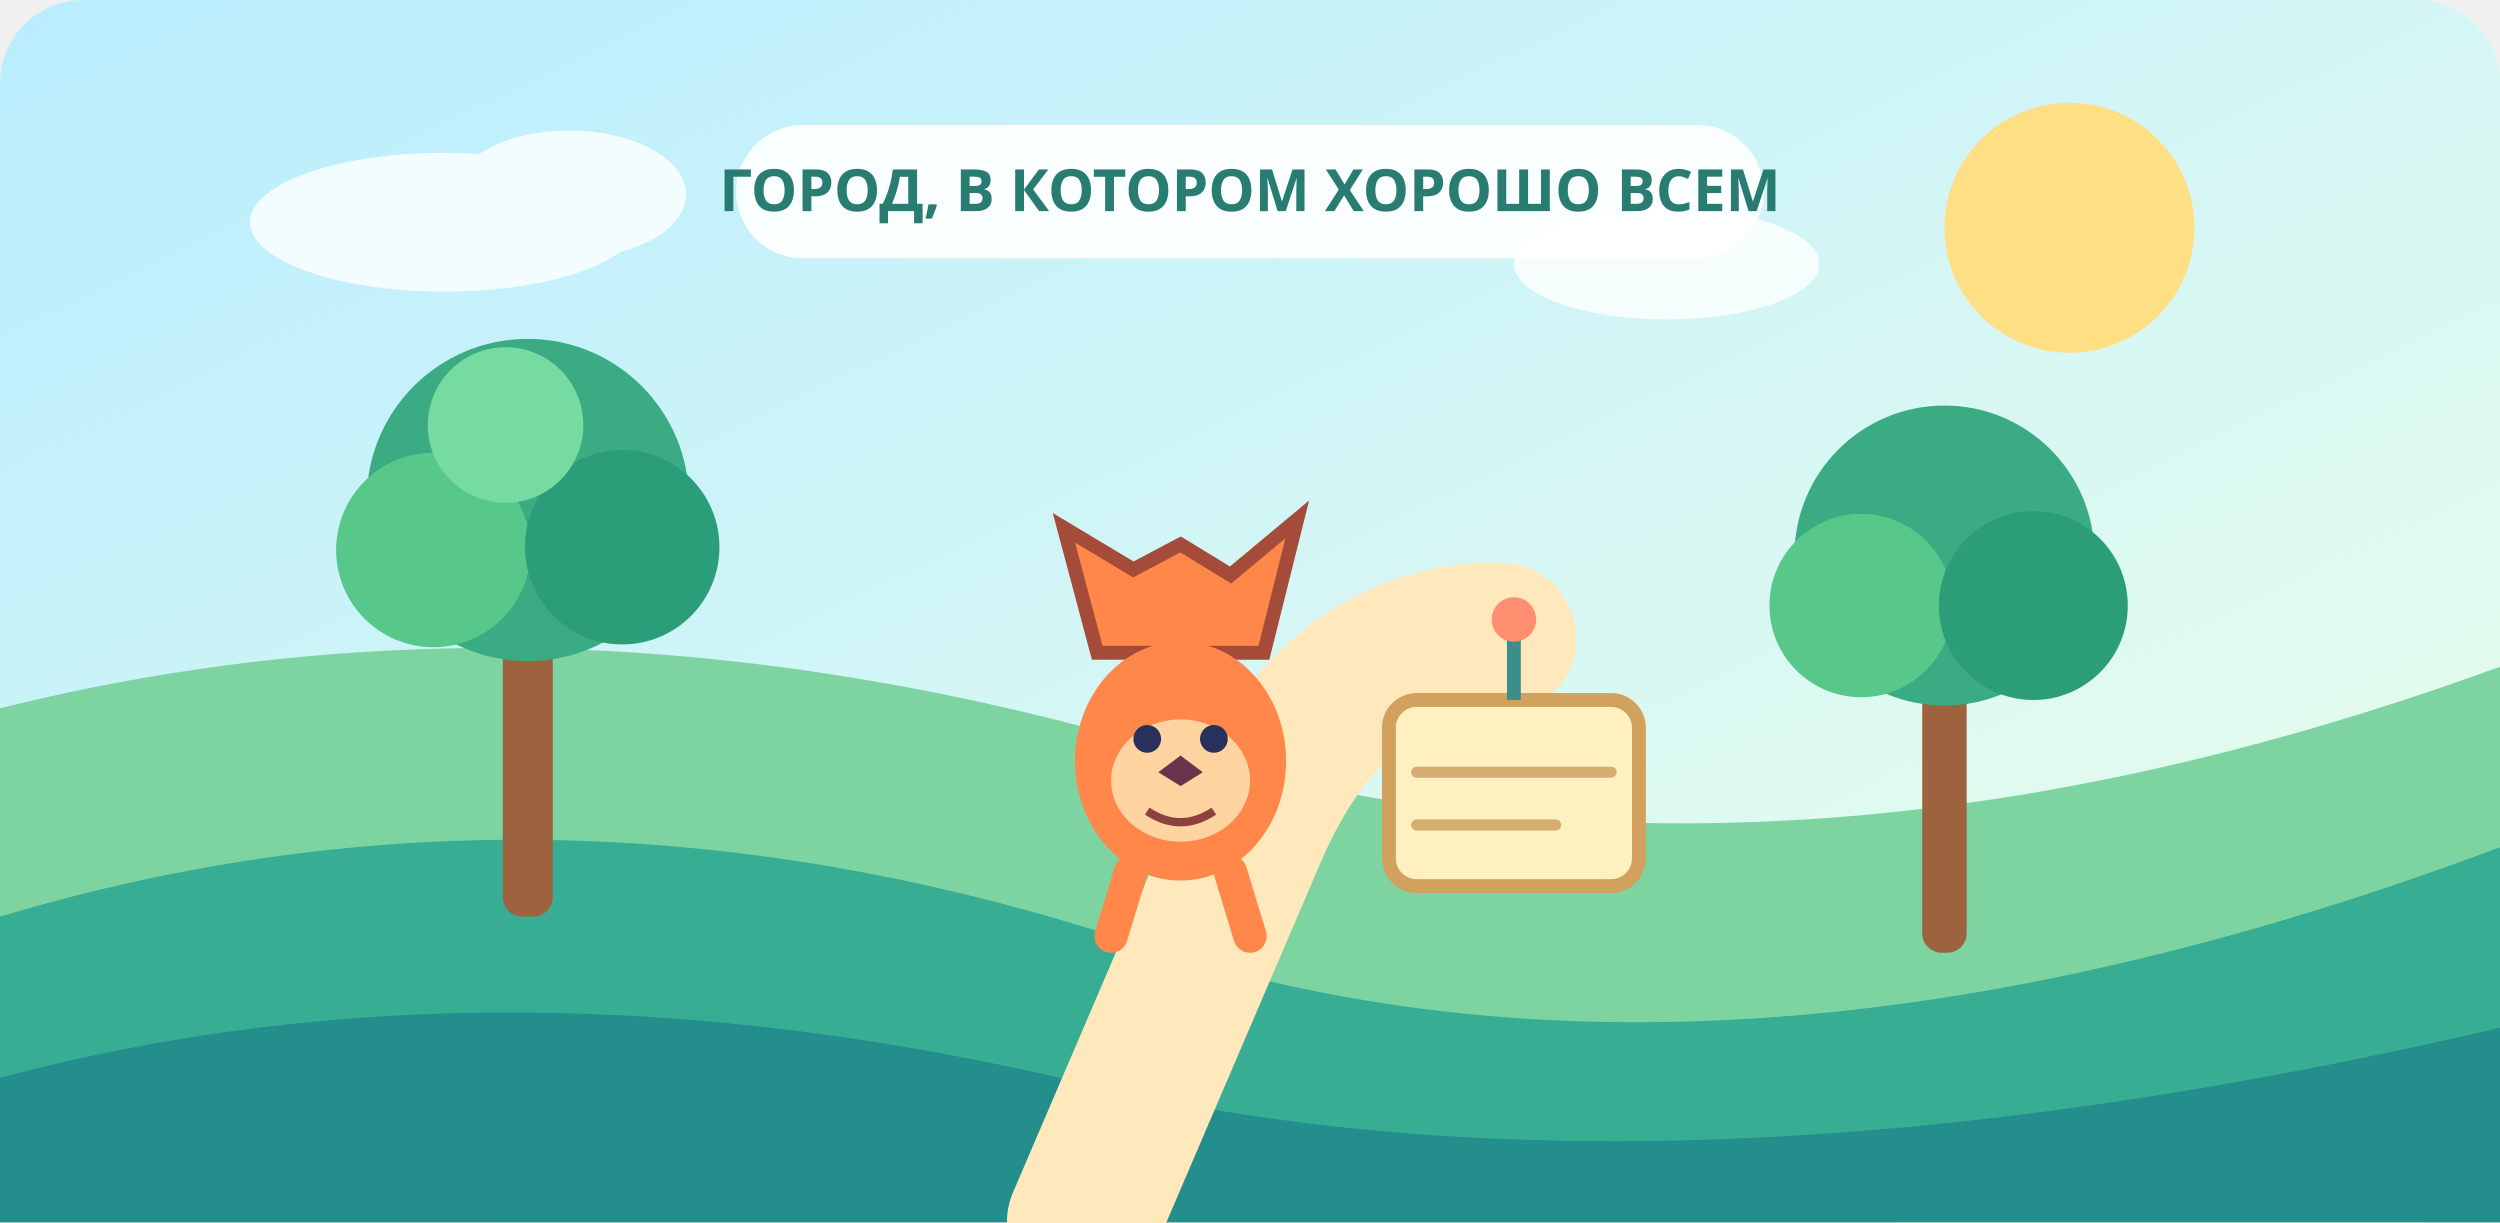
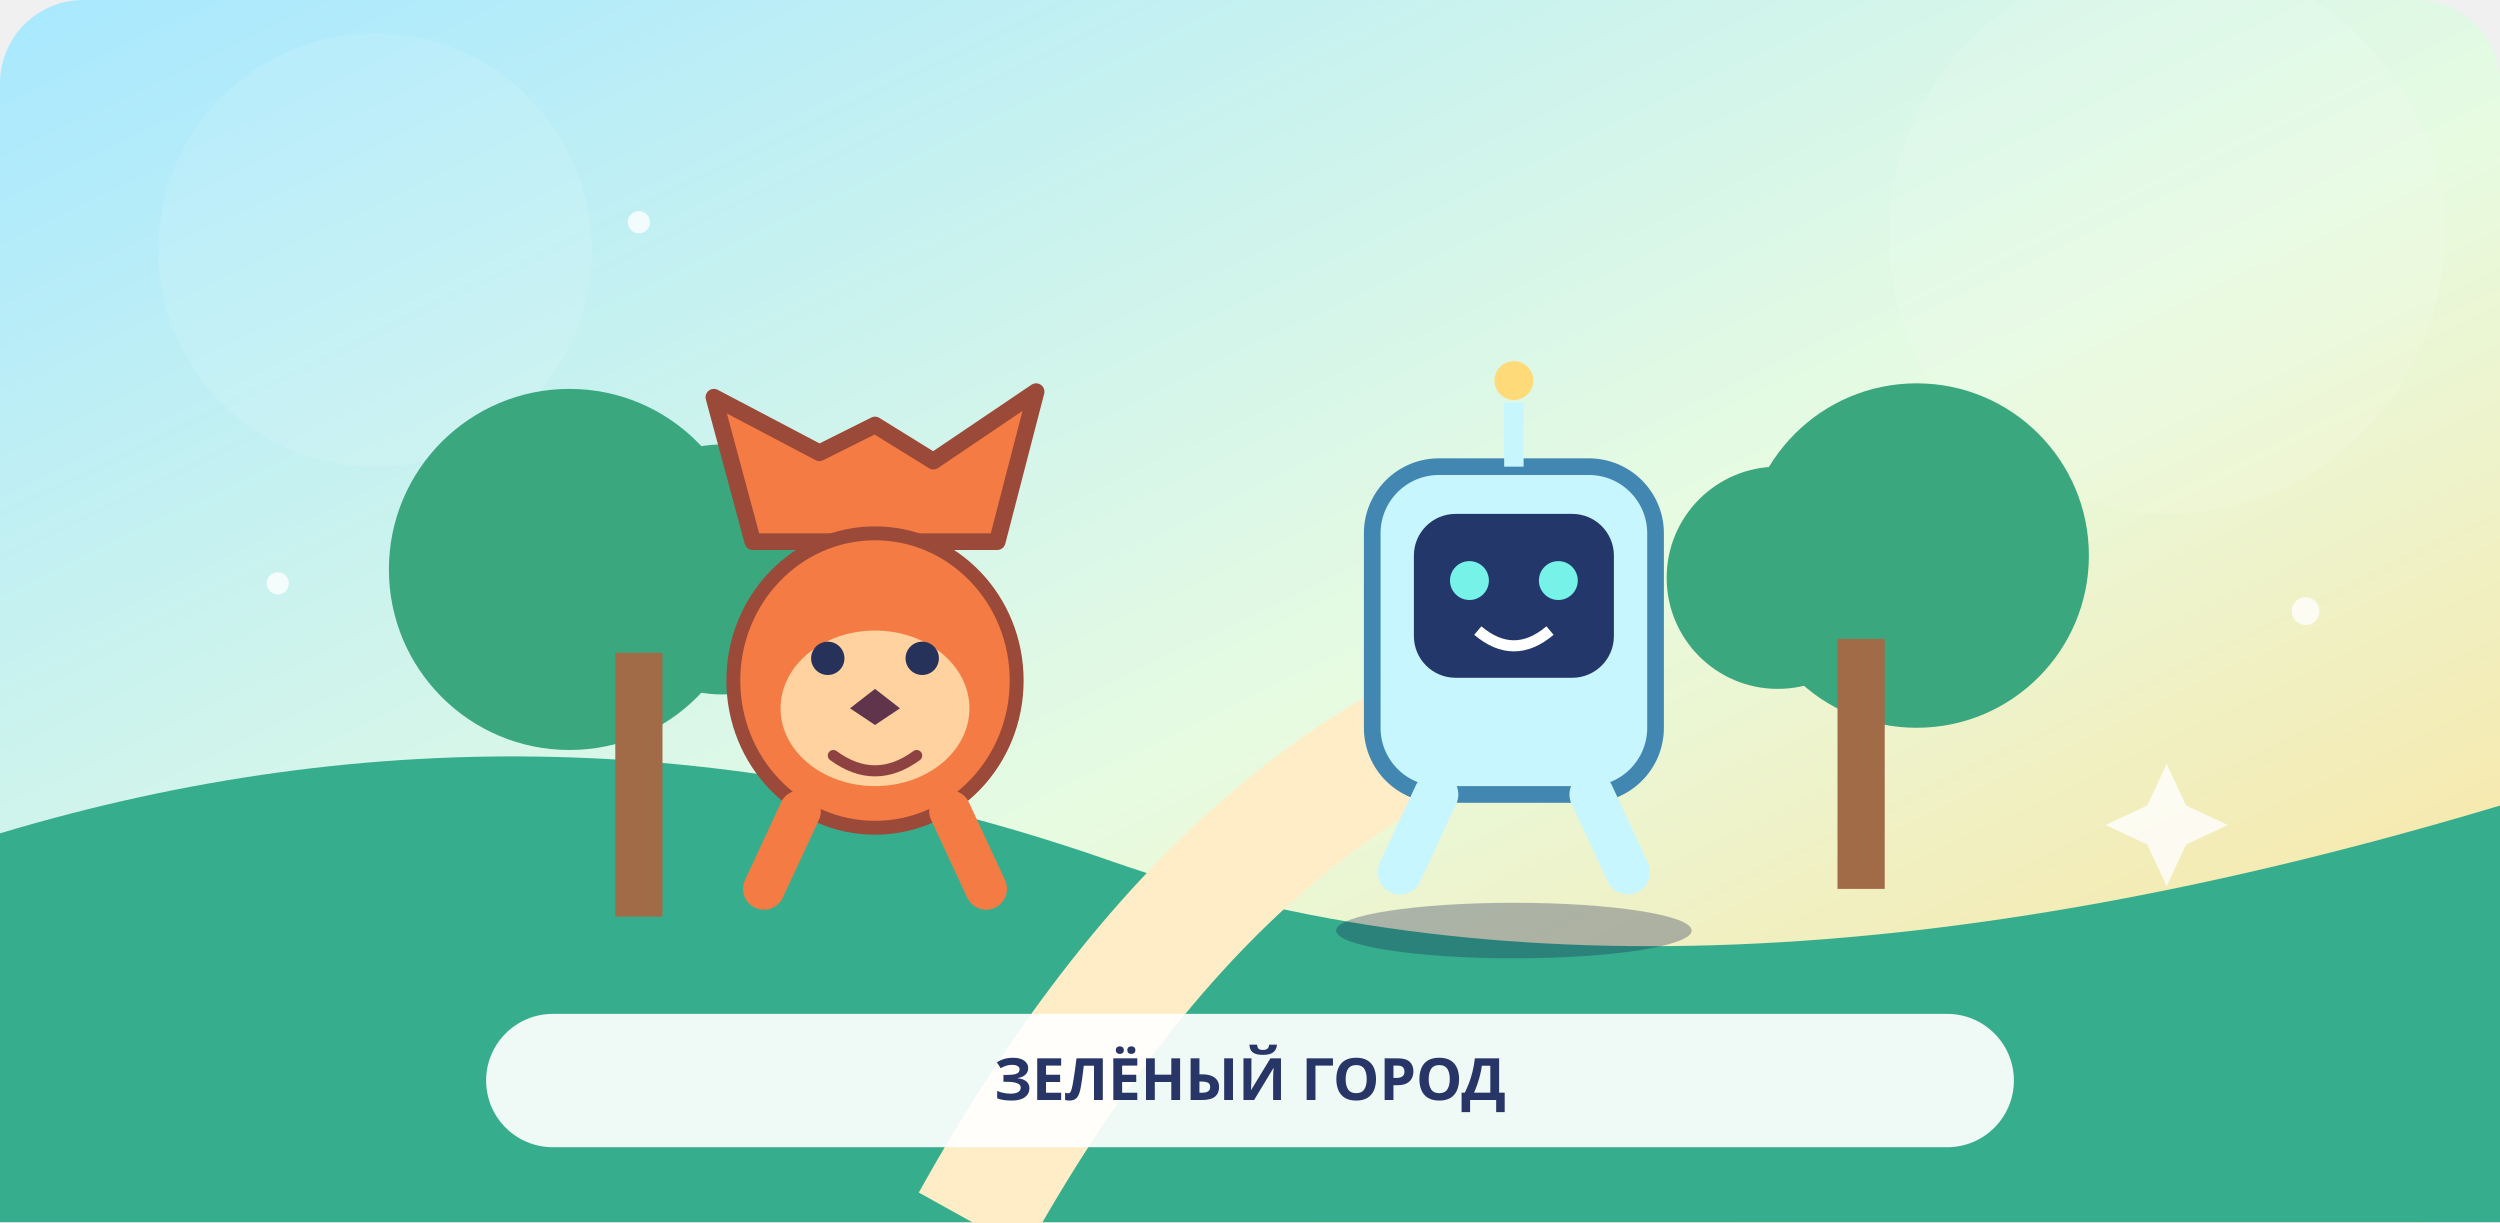
<svg xmlns="http://www.w3.org/2000/svg" viewBox="0 0 900 440">
  <defs>
-     <linearGradient id="sky" y2="1">
-       <stop stop-color="#b9edff" />
-       <stop offset="1" stop-color="#efffea" />
+     <linearGradient id="bg" x2="1" y2="1">
+       <stop stop-color="#a8e8ff" />
+       <stop offset=".55" stop-color="#e7fbe1" />
+       <stop offset="1" stop-color="#ffdf92" />
    </linearGradient>
  </defs>
-   <rect width="900" height="440" rx="30" fill="url(#sky)" />
-   <circle cx="745" cy="82" r="45" fill="#ffdf83" />
+   <rect width="900" height="440" rx="30" fill="url(#bg)" />
+   <circle cx="135" cy="90" r="78" fill="#fff" opacity=".1" />
+   <circle cx="780" cy="85" r="100" fill="#fff" opacity=".1" />
  <g fill="#fff" opacity=".8">
-     <ellipse cx="160" cy="80" rx="70" ry="25" />
-     <ellipse cx="205" cy="70" rx="42" ry="23" />
-     <ellipse cx="600" cy="95" rx="55" ry="20" />
+     <circle cx="100" cy="210" r="4" />
+     <circle cx="230" cy="80" r="4" />
+     <circle cx="830" cy="220" r="5" />
+     <path d="M780 275l7 15 15 7-15 7-7 15-7-15-15-7 15-7z" />
  </g>
-   <path d="M0 255Q200 205 420 270T900 240V440H0Z" fill="#7dd4a1" />
-   <path d="M0 330Q200 270 410 340T900 305V440H0Z" fill="#37ad94" />
-   <path d="M0 388Q180 340 390 390T900 370V440H0Z" fill="#238e8b" />
-   <path d="M390 440Q420 370 450 300T540 230" fill="none" stroke="#ffe8bb" stroke-width="55" stroke-linecap="round" />
-   <g transform="translate(190 180)">
-     <rect x="-9" y="30" width="18" height="120" rx="7" fill="#9c633e" />
-     <circle cy="0" r="58" fill="#3aab83" />
-     <circle cx="-34" cy="18" r="35" fill="#57c88a" />
-     <circle cx="34" cy="17" r="35" fill="#2c9d79" />
-     <circle cx="-8" cy="-27" r="28" fill="#75dba0" />
+   <path d="M0 300Q200 240 400 310T900 290V440H0Z" fill="#36ae8e" />
+   <g fill="#3ba77f">
+     <circle cx="205" cy="205" r="65" />
+     <circle cx="260" cy="205" r="45" />
+     <circle cx="690" cy="200" r="62" />
+     <circle cx="640" cy="208" r="40" />
  </g>
-   <g transform="translate(700 200)">
-     <rect x="-8" y="35" width="16" height="108" rx="7" fill="#9c633e" />
-     <circle cy="0" r="54" fill="#3aab83" />
-     <circle cx="-30" cy="18" r="33" fill="#57c88a" />
-     <circle cx="32" cy="18" r="34" fill="#2c9d79" />
+   <g stroke="#a16b48" stroke-width="17">
+     <path d="M230 235V330M670 230V320" />
  </g>
-   <g transform="translate(425 235)">
-     <path d="M-30 0L-42-45-17-30 0-39 18-28 42-48 30 0Z" fill="#ff874a" stroke="#a44b39" stroke-width="5" />
-     <ellipse cy="39" rx="38" ry="43" fill="#ff874a" />
-     <ellipse cy="46" rx="25" ry="22" fill="#ffd4a0" />
-     <circle cx="-12" cy="31" r="5" fill="#27315c" />
-     <circle cx="12" cy="31" r="5" fill="#27315c" />
-     <path d="M-8 43l8 5 8-5-8-6z" fill="#67344b" />
-     <path d="M-12 57Q0 65 12 57" fill="none" stroke="#8b4140" stroke-width="3" />
-     <path d="M-18 79l-7 23M18 79l7 23" stroke="#ff874a" stroke-width="12" stroke-linecap="round" />
+   <path d="M350 440Q400 350 460 300T570 250" fill="none" stroke="#ffedc7" stroke-width="44" />
+   <g transform="translate(315 190)">
+     <path d="M-44 5L-58-47-20-27 0-37 21-24 58-49 44 5Z" fill="#f47b43" stroke="#9b4939" stroke-width="6" stroke-linejoin="round" />
+     <ellipse cy="55" rx="51" ry="53" fill="#f47b43" stroke="#9b4939" stroke-width="5" />
+     <ellipse cy="65" rx="34" ry="28" fill="#ffd2a0" />
+     <circle cx="-17" cy="47" r="6" fill="#27325b" />
+     <circle cx="17" cy="47" r="6" fill="#27325b" />
+     <path d="M-9 65l9 6 9-6-9-7z" fill="#60354c" />
+     <path d="M-15 82Q0 93 15 82" fill="none" stroke="#8e4141" stroke-width="4" stroke-linecap="round" />
+     <path d="M-27 102l-13 28M27 102l13 28" stroke="#f47b43" stroke-width="15" stroke-linecap="round" />
  </g>
-   <g transform="translate(545 290)">
-     <rect x="-45" y="-38" width="90" height="67" rx="10" fill="#fff1bf" stroke="#d2a15d" stroke-width="5" />
-     <path d="M-35-12H35M-35 7H15" stroke="#d6ad70" stroke-width="4" stroke-linecap="round" />
-     <path d="M0-38V-61" stroke="#3a8f8b" stroke-width="5" />
-     <circle cy="-67" r="8" fill="#ff8f70" />
+   <g transform="translate(545 215)">
+     <ellipse cy="120" rx="64" ry="10" fill="#111b4c" opacity=".3" />
+     <rect x="-51" y="-47" width="102" height="118" rx="24" fill="#c7f6ff" stroke="#4187b1" stroke-width="6" />
+     <rect x="-36" y="-30" width="72" height="59" rx="15" fill="#24376b" />
+     <circle cx="-16" cy="-6" r="7" fill="#76f2e8" />
+     <circle cx="16" cy="-6" r="7" fill="#76f2e8" />
+     <path d="M-13 12Q0 23 13 12" fill="none" stroke="#fff" stroke-width="4" />
+     <path d="M-28 71l-13 28M28 71l13 28" stroke="#c7f6ff" stroke-width="16" stroke-linecap="round" />
+     <path d="M0-47v-23" stroke="#c7f6ff" stroke-width="7" />
+     <circle cy="-78" r="7" fill="#ffda79" />
  </g>
-   <rect x="265" y="45" width="370" height="48" rx="24" fill="#fff" opacity=".9" />
-   <text x="450" y="76" text-anchor="middle" font-family="system-ui" font-size="21" font-weight="800" fill="#287c72">ГОРОД, В КОТОРОМ ХОРОШО ВСЕМ</text>
+   <rect x="175" y="365" width="550" height="48" rx="24" fill="#fff" opacity=".92" />
+   <text x="450" y="396" text-anchor="middle" font-family="system-ui,sans-serif" font-size="21" font-weight="900" fill="#273567">ЗЕЛЁНЫЙ ГОРОД</text>
</svg>
